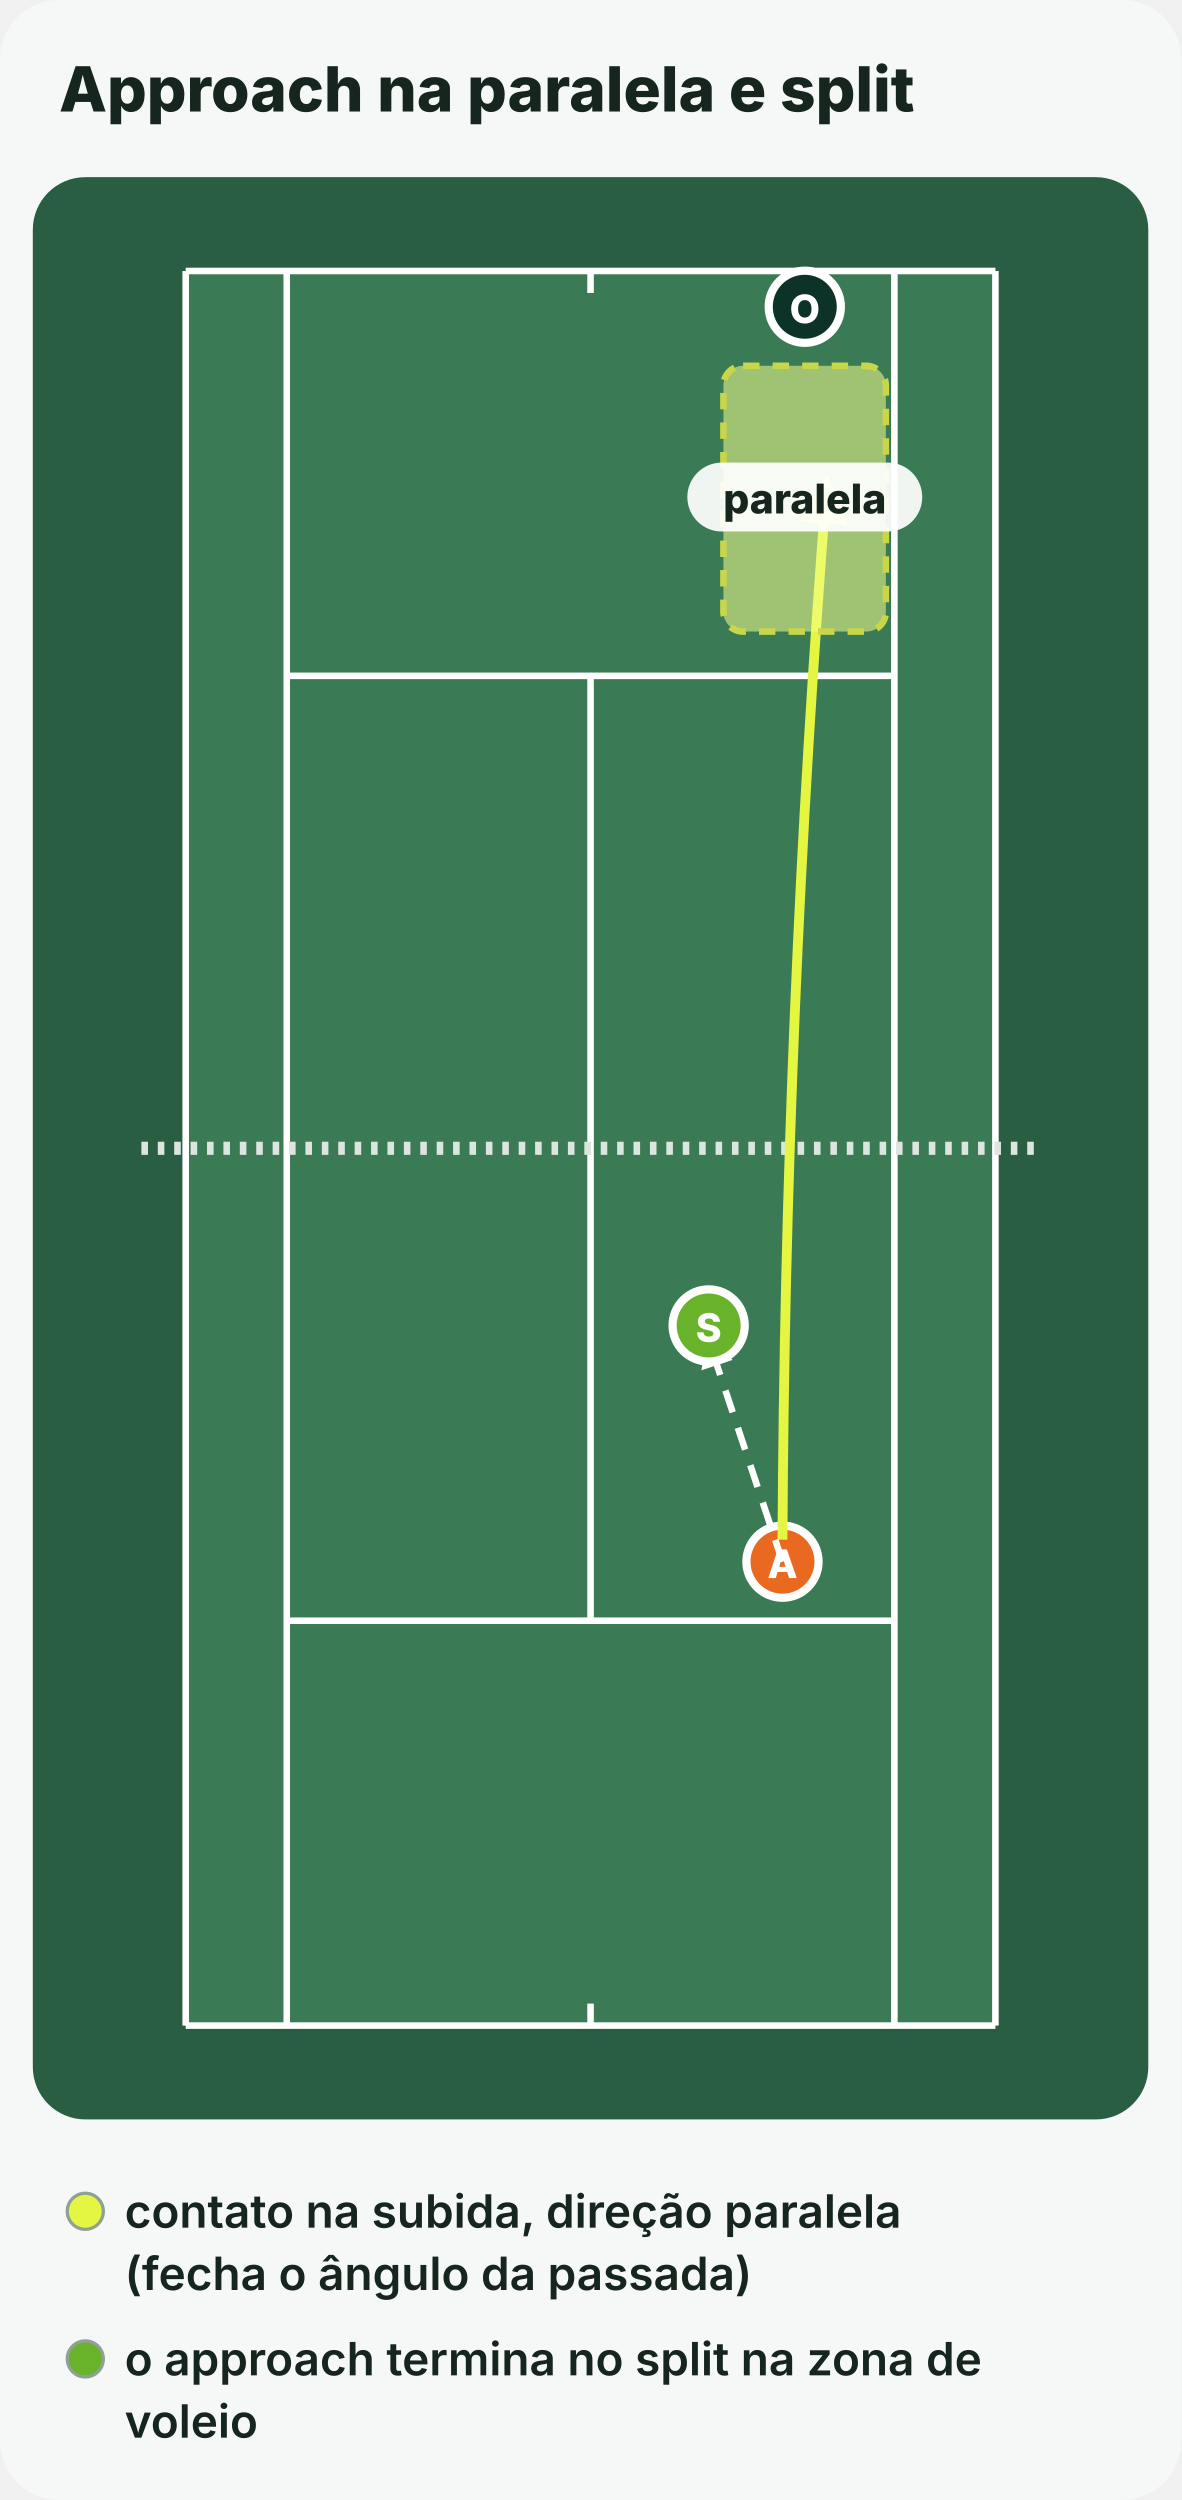
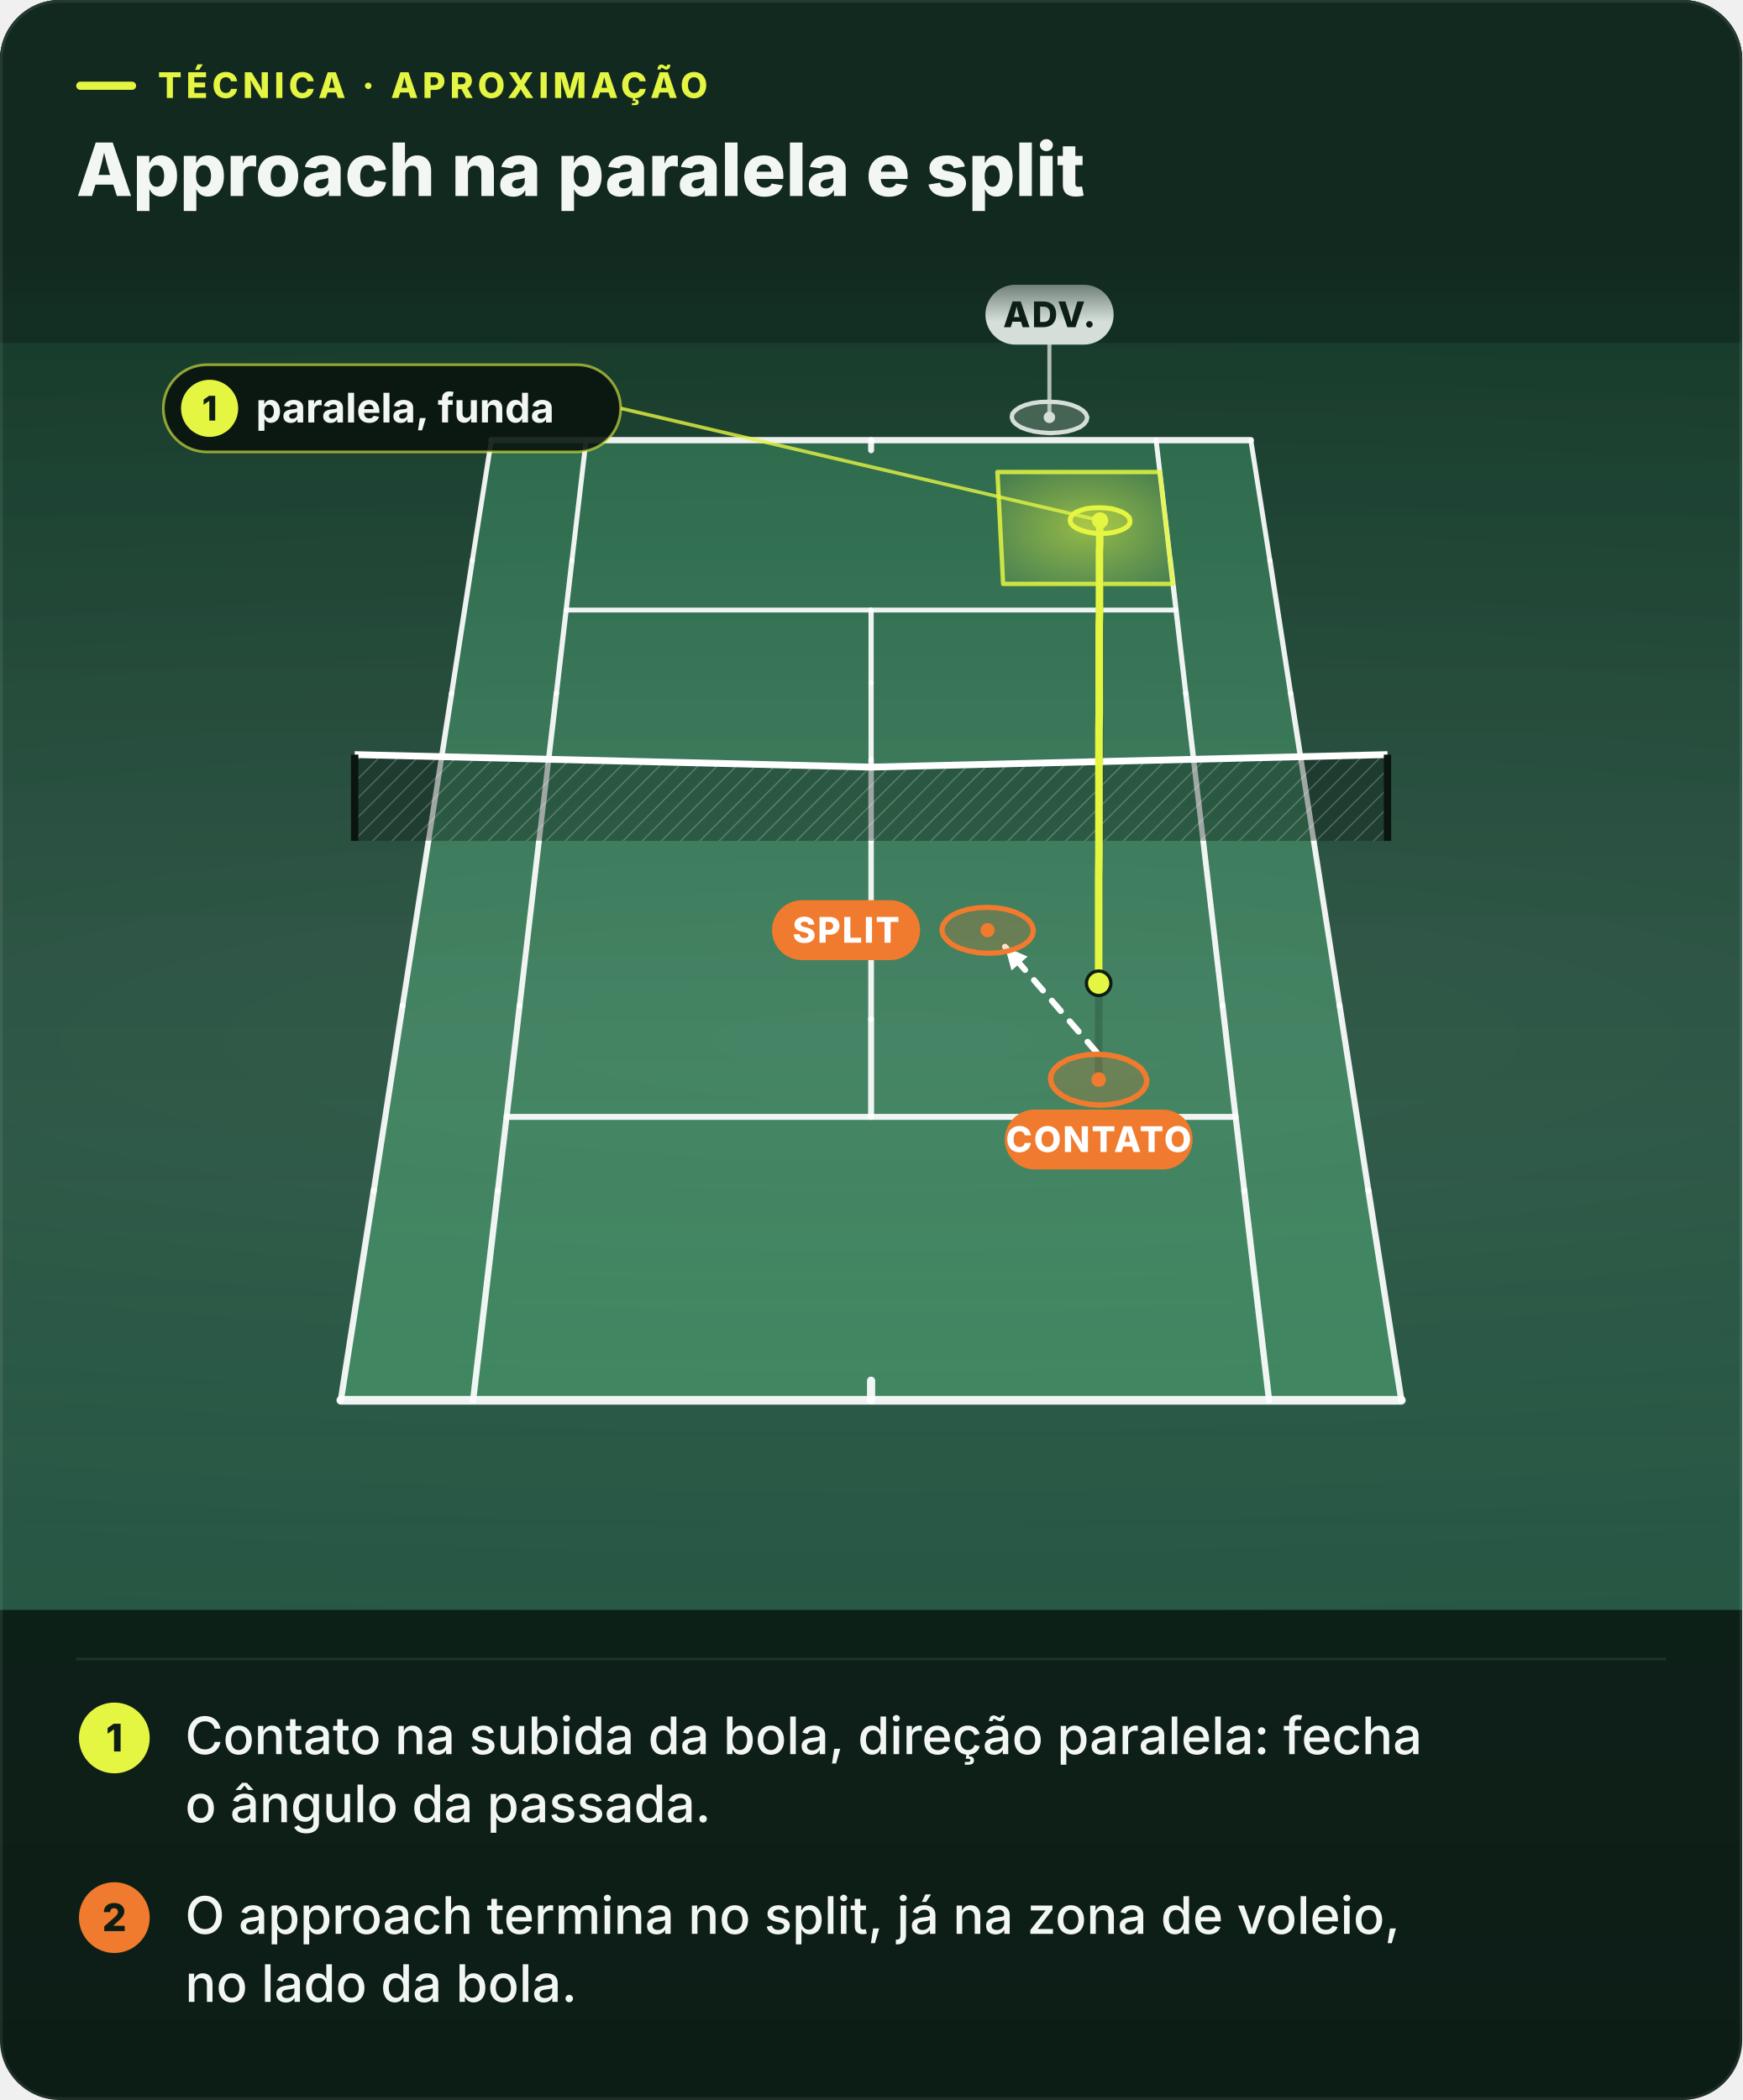
- <svg xmlns="http://www.w3.org/2000/svg" viewBox="0 0 360 762" width="360" height="762" role="img" aria-label="Approach na paralela e split" font-family="Inter, system-ui, -apple-system, Segoe UI, sans-serif">
+ <svg xmlns="http://www.w3.org/2000/svg" viewBox="0 0 640 771.442" width="640" height="771.442" role="img" aria-label="Approach na paralela e split" font-family="Inter, -apple-system, BlinkMacSystemFont, Segoe UI, Roboto, system-ui, sans-serif">
  <defs>
-     <marker id="seta" viewBox="0 0 10 10" refX="8" refY="5" markerWidth="5" markerHeight="5" orient="auto-start-reverse">
-       <path d="M0 0L10 5L0 10z" fill="context-stroke" />
-     </marker>
+     <linearGradient id="gFundo" x1="0" y1="0" x2="0" y2="1">
+       <stop offset="0" stop-color="#12291F" />
+       <stop offset="1" stop-color="#0C1D16" />
+     </linearGradient>
+     <clipPath id="cCartao">
+       <rect width="640" height="771.442" rx="22" />
+     </clipPath>
+     <filter id="fBrilho" x="-50%" y="-50%" width="200%" height="200%">
+       <feGaussianBlur stdDeviation="3" />
+     </filter>
+     <linearGradient id="gSombraTopo" x1="0" y1="0" x2="0" y2="1">
+       <stop offset="0" stop-color="#12291F" />
+       <stop offset="1" stop-color="#12291F" stop-opacity="0" />
+     </linearGradient>
  </defs>
-   <rect width="360" height="762" rx="18" fill="#F6F8F7" />
-   <text x="18" y="34" font-size="19" font-weight="800" fill="#17251F">Approach na paralela e split</text>
-   <rect x="10" y="54" width="340" height="592" rx="16" fill="#2A5E43" />
-   <rect x="56.6" y="82.6" width="246.8" height="534.8" fill="#3A7B56" />
-   <line x1="56.6" y1="617.4" x2="303.4" y2="617.4" stroke="#fff" stroke-width="2" />
-   <line x1="56.6" y1="82.6" x2="303.4" y2="82.6" stroke="#fff" stroke-width="2" />
-   <line x1="56.6" y1="617.4" x2="56.6" y2="82.6" stroke="#fff" stroke-width="2" />
-   <line x1="303.4" y1="617.4" x2="303.4" y2="82.6" stroke="#fff" stroke-width="2" />
-   <line x1="87.4" y1="617.4" x2="87.4" y2="82.6" stroke="#fff" stroke-width="2" />
-   <line x1="272.6" y1="617.4" x2="272.6" y2="82.6" stroke="#fff" stroke-width="2" />
-   <line x1="87.4" y1="494" x2="272.6" y2="494" stroke="#fff" stroke-width="2" />
-   <line x1="87.4" y1="206" x2="272.6" y2="206" stroke="#fff" stroke-width="2" />
-   <line x1="180" y1="494" x2="180" y2="206" stroke="#fff" stroke-width="2" />
-   <line x1="180" y1="617.4" x2="180" y2="610.7" stroke="#fff" stroke-width="2" />
-   <line x1="180" y1="82.6" x2="180" y2="89.3" stroke="#fff" stroke-width="2" />
-   <line x1="43.1" y1="350" x2="316.9" y2="350" stroke="#DDE5E0" stroke-width="4" stroke-dasharray="2 3" />
-   <circle cx="238.5" cy="476" r="11" fill="#E8691F" stroke="#fff" stroke-width="2.5" />
-   <text x="238.5" y="481" font-size="12" font-weight="800" fill="#fff" text-anchor="middle">A</text>
-   <path d="M238.5 469.3 Q239.3 308.4 252 147.5" fill="none" stroke="#E4F542" stroke-width="3" marker-end="url(#seta)" />
-   <rect x="220.5" y="111.5" width="49.5" height="81" rx="6" fill="rgba(244,255,138,.55)" stroke="#C9D64A" stroke-width="2" stroke-dasharray="5 4" />
-   <rect x="209.5" y="141" width="71.6" height="21" rx="10.5" fill="rgba(255,255,255,.92)" />
-   <text x="245.3" y="156.5" font-size="12.5" font-weight="800" fill="#17251F" text-anchor="middle">paralela</text>
-   <path d="M238.5 476 Q227.3 442.3 216 408.5" fill="none" stroke="#fff" stroke-width="2" stroke-dasharray="7 5" marker-end="url(#seta)" />
-   <circle cx="216" cy="404" r="11" fill="#69B32A" stroke="#fff" stroke-width="2.5" />
-   <text x="216" y="409" font-size="12" font-weight="800" fill="#fff" text-anchor="middle">S</text>
-   <circle cx="245.3" cy="93.5" r="11" fill="#0D3328" stroke="#fff" stroke-width="2.5" />
-   <text x="245.3" y="98.5" font-size="12" font-weight="800" fill="#fff" text-anchor="middle">O</text>
-   <circle cx="26" cy="674" r="5.5" fill="#E4F542" stroke="#8FA097" stroke-width="1" />
-   <text x="38" y="679" font-size="14" font-weight="600" fill="#17251F">contato na subida, direção paralela</text>
-   <text x="38" y="698" font-size="14" font-weight="600" fill="#17251F">(fecha o ângulo da passada)</text>
-   <circle cx="26" cy="719" r="5.5" fill="#69B32A" stroke="#8FA097" stroke-width="1" />
-   <text x="38" y="724" font-size="14" font-weight="600" fill="#17251F">o approach termina no split na zona de</text>
-   <text x="38" y="743" font-size="14" font-weight="600" fill="#17251F">voleio</text>
+   <g clip-path="url(#cCartao)">
+     <rect width="640" height="771.442" fill="url(#gFundo)" />
+     <defs>
+       <linearGradient id="gFora" x1="0" y1="0" x2="0" y2="1">
+         <stop offset="0" stop-color="#173B2B" />
+         <stop offset="1" stop-color="#215440" />
+       </linearGradient>
+       <linearGradient id="gQuadra" x1="0" y1="0" x2="0" y2="1">
+         <stop offset="0" stop-color="#2A684A" />
+         <stop offset="1" stop-color="#358058" />
+       </linearGradient>
+       <radialGradient id="gLuz" cx=".5" cy=".55" r=".6">
+         <stop offset="0" stop-color="#fff" stop-opacity=".10" />
+         <stop offset="1" stop-color="#fff" stop-opacity="0" />
+       </radialGradient>
+       <pattern id="pRede" width="5" height="5" patternUnits="userSpaceOnUse" patternTransform="rotate(45)">
+         <line x1="0" y1="0" x2="0" y2="5" stroke="#fff" stroke-opacity=".22" stroke-width="1" />
+       </pattern>
+     </defs>
+     <rect width="640" height="128" fill="#132F23" />
+     <polygon points="-1018.4,591.4 1658.4,591.4 1186.5,126 -546.5,126" fill="url(#gFora)" />
+     <polygon points="125.2,514.4 514.8,514.4 459.5,161.7 180.5,161.7" fill="url(#gQuadra)" />
+     <polygon points="-1018.4,591.4 1658.4,591.4 1186.5,126 -546.5,126" fill="url(#gLuz)" />
+     <line x1="125.2" y1="514.4" x2="514.8" y2="514.4" stroke="rgba(255,255,255,.92)" stroke-width="3.2" stroke-linecap="round" />
+     <line x1="180.5" y1="161.7" x2="459.5" y2="161.7" stroke="rgba(255,255,255,.92)" stroke-width="2.3" stroke-linecap="round" />
+     <line x1="125.2" y1="514.4" x2="137.3" y2="437.4" stroke="rgba(255,255,255,.92)" stroke-width="2.3" stroke-linecap="round" />
+     <line x1="137.3" y1="437.4" x2="147.9" y2="369.4" stroke="rgba(255,255,255,.92)" stroke-width="2.2" stroke-linecap="round" />
+     <line x1="147.9" y1="369.4" x2="157.4" y2="308.9" stroke="rgba(255,255,255,.92)" stroke-width="2.1" stroke-linecap="round" />
+     <line x1="157.4" y1="308.9" x2="165.9" y2="254.7" stroke="rgba(255,255,255,.92)" stroke-width="2" stroke-linecap="round" />
+     <line x1="165.9" y1="254.7" x2="173.5" y2="205.9" stroke="rgba(255,255,255,.92)" stroke-width="1.9" stroke-linecap="round" />
+     <line x1="173.5" y1="205.9" x2="180.5" y2="161.7" stroke="rgba(255,255,255,.92)" stroke-width="1.8" stroke-linecap="round" />
+     <line x1="514.8" y1="514.4" x2="502.7" y2="437.4" stroke="rgba(255,255,255,.92)" stroke-width="2.3" stroke-linecap="round" />
+     <line x1="502.7" y1="437.4" x2="492.1" y2="369.4" stroke="rgba(255,255,255,.92)" stroke-width="2.2" stroke-linecap="round" />
+     <line x1="492.1" y1="369.4" x2="482.6" y2="308.9" stroke="rgba(255,255,255,.92)" stroke-width="2.1" stroke-linecap="round" />
+     <line x1="482.6" y1="308.9" x2="474.1" y2="254.7" stroke="rgba(255,255,255,.92)" stroke-width="2" stroke-linecap="round" />
+     <line x1="474.1" y1="254.7" x2="466.5" y2="205.9" stroke="rgba(255,255,255,.92)" stroke-width="1.9" stroke-linecap="round" />
+     <line x1="466.5" y1="205.9" x2="459.5" y2="161.7" stroke="rgba(255,255,255,.92)" stroke-width="1.8" stroke-linecap="round" />
+     <line x1="173.8" y1="514.4" x2="182.9" y2="437.4" stroke="rgba(255,255,255,.92)" stroke-width="2.3" stroke-linecap="round" />
+     <line x1="182.9" y1="437.4" x2="190.9" y2="369.4" stroke="rgba(255,255,255,.92)" stroke-width="2.2" stroke-linecap="round" />
+     <line x1="190.9" y1="369.4" x2="198" y2="308.9" stroke="rgba(255,255,255,.92)" stroke-width="2.1" stroke-linecap="round" />
+     <line x1="198" y1="308.9" x2="204.4" y2="254.7" stroke="rgba(255,255,255,.92)" stroke-width="2" stroke-linecap="round" />
+     <line x1="204.4" y1="254.7" x2="210.1" y2="205.9" stroke="rgba(255,255,255,.92)" stroke-width="1.9" stroke-linecap="round" />
+     <line x1="210.1" y1="205.9" x2="215.3" y2="161.7" stroke="rgba(255,255,255,.92)" stroke-width="1.8" stroke-linecap="round" />
+     <line x1="466.2" y1="514.4" x2="457.1" y2="437.4" stroke="rgba(255,255,255,.92)" stroke-width="2.3" stroke-linecap="round" />
+     <line x1="457.1" y1="437.4" x2="449.1" y2="369.4" stroke="rgba(255,255,255,.92)" stroke-width="2.2" stroke-linecap="round" />
+     <line x1="449.1" y1="369.4" x2="442" y2="308.9" stroke="rgba(255,255,255,.92)" stroke-width="2.1" stroke-linecap="round" />
+     <line x1="442" y1="308.9" x2="435.6" y2="254.7" stroke="rgba(255,255,255,.92)" stroke-width="2" stroke-linecap="round" />
+     <line x1="435.6" y1="254.7" x2="429.9" y2="205.9" stroke="rgba(255,255,255,.92)" stroke-width="1.9" stroke-linecap="round" />
+     <line x1="429.9" y1="205.9" x2="424.7" y2="161.7" stroke="rgba(255,255,255,.92)" stroke-width="1.8" stroke-linecap="round" />
+     <line x1="186.1" y1="410.3" x2="453.9" y2="410.3" stroke="rgba(255,255,255,.92)" stroke-width="2.2" stroke-linecap="round" />
+     <line x1="208" y1="224.1" x2="432" y2="224.1" stroke="rgba(255,255,255,.92)" stroke-width="1.8" stroke-linecap="round" />
+     <line x1="320" y1="410.3" x2="320" y2="374.4" stroke="rgba(255,255,255,.92)" stroke-width="2.2" stroke-linecap="round" />
+     <line x1="320" y1="374.4" x2="320" y2="340.6" stroke="rgba(255,255,255,.92)" stroke-width="2.1" stroke-linecap="round" />
+     <line x1="320" y1="340.6" x2="320" y2="308.9" stroke="rgba(255,255,255,.92)" stroke-width="2" stroke-linecap="round" />
+     <line x1="320" y1="308.9" x2="320" y2="279" stroke="rgba(255,255,255,.92)" stroke-width="2" stroke-linecap="round" />
+     <line x1="320" y1="279" x2="320" y2="250.8" stroke="rgba(255,255,255,.92)" stroke-width="1.9" stroke-linecap="round" />
+     <line x1="320" y1="250.8" x2="320" y2="224.1" stroke="rgba(255,255,255,.92)" stroke-width="1.9" stroke-linecap="round" />
+     <line x1="320" y1="514.4" x2="320" y2="507.2" stroke="rgba(255,255,255,.92)" stroke-width="3" stroke-linecap="round" />
+     <line x1="320" y1="161.7" x2="320" y2="165.4" stroke="rgba(255,255,255,.92)" stroke-width="2.2" stroke-linecap="round" />
+     <polygon points="130.3,308.9 509.7,308.9 509.7,277.2 320,281.8 130.3,277.2" fill="rgba(10,25,18,.35)" />
+     <polygon points="130.3,308.9 509.7,308.9 509.7,277.2 320,281.8 130.3,277.2" fill="url(#pRede)" />
+     <polyline points="130.3,277.2 320,281.8 509.7,277.2" fill="none" stroke="#fff" stroke-width="2.5" stroke-linejoin="round" />
+     <line x1="130.3" y1="308.9" x2="130.3" y2="277.2" stroke="#0A1510" stroke-width="2.7" />
+     <line x1="509.7" y1="308.9" x2="509.7" y2="277.2" stroke="#0A1510" stroke-width="2.7" />
+     <defs>
+       <radialGradient id="gZ1" cx=".5" cy=".5" r=".7">
+         <stop offset="0" stop-color="#E4F542" stop-opacity=".55" />
+         <stop offset="1" stop-color="#E4F542" stop-opacity=".10" />
+       </radialGradient>
+     </defs>
+     <polygon points="368.5,214.5 430.9,214.5 426.1,173.4 366.4,173.4" fill="url(#gZ1)" stroke="#E4F542" stroke-opacity=".85" stroke-width="1.6" stroke-linejoin="round" />
+     <path d="M403.6 396.6 L403.6 390.3 L403.6 384.1 L403.6 378 L403.6 372 L403.7 366 L403.7 360.1 L403.7 354.3 L403.7 348.5 L403.7 342.7 L403.7 337.1 L403.7 331.5 L403.8 325.9 L403.8 320.4 L403.8 315 L403.8 309.6 L403.8 304.3 L403.8 299 L403.8 293.8 L403.9 288.7 L403.9 283.6 L403.9 278.5 L403.9 273.5 L403.9 268.5 L403.9 263.6 L403.9 258.8 L403.9 254 L404 249.2 L404 244.5 L404 239.8 L404 235.2 L404 230.6 L404 226 L404 221.5 L404 217.1 L404 212.7 L404.1 208.3 L404.1 204 L404.1 199.7 L404.1 195.4 L404.1 191.2" fill="none" stroke="#000" stroke-opacity=".16" stroke-width="2.8" stroke-linecap="round" />
+     <path d="M403.6 361.2 L403.6 351 L403.6 341.3 L403.6 331.8 L403.6 322.7 L403.7 314 L403.7 305.6 L403.7 297.6 L403.7 289.9 L403.7 282.5 L403.7 275.4 L403.7 268.7 L403.8 262.2 L403.8 256.1 L403.8 250.3 L403.8 244.7 L403.8 239.5 L403.8 234.6 L403.8 229.9 L403.9 225.5 L403.9 221.4 L403.9 217.5 L403.9 214 L403.9 210.7 L403.9 207.6 L403.9 204.8 L403.9 202.3 L404 200 L404 197.9 L404 196.1 L404 194.6 L404 193.2 L404 192.1 L404 191.2 L404 190.6 L404 190.1 L404.1 189.9 L404.1 189.9 L404.1 190.1 L404.1 190.6 L404.1 191.2" fill="none" stroke="#E4F542" stroke-opacity=".35" stroke-width="7.2" stroke-linecap="round" filter="url(#fBrilho)" />
+     <path d="M403.6 361.2 L403.6 351 L403.6 341.3 L403.6 331.8 L403.6 322.7 L403.7 314 L403.7 305.6 L403.7 297.6 L403.7 289.9 L403.7 282.5 L403.7 275.4 L403.7 268.7 L403.8 262.2 L403.8 256.1 L403.8 250.3 L403.8 244.7 L403.8 239.5 L403.8 234.6 L403.8 229.9 L403.9 225.5 L403.9 221.4 L403.9 217.5 L403.9 214 L403.9 210.7 L403.9 207.6 L403.9 204.8 L403.9 202.3 L404 200 L404 197.9 L404 196.1 L404 194.6 L404 193.2 L404 192.1 L404 191.2 L404 190.6 L404 190.1 L404.1 189.9 L404.1 189.9 L404.1 190.1 L404.1 190.6 L404.1 191.2" fill="none" stroke="#E4F542" stroke-width="2.8" stroke-linecap="round" />
+     <circle cx="403.6" cy="361.2" r="4.5" fill="#E4F542" stroke="#0C1D16" stroke-width="1.2" />
+     <polygon points="415.1,191.2 414.8,190.1 413.8,189.1 412.4,188.2 410.6,187.5 408.5,186.9 406.1,186.6 403.7,186.5 401.2,186.6 398.9,186.9 396.9,187.5 395.2,188.2 394,189.1 393.3,190.1 393.1,191.2 393.4,192.3 394.3,193.3 395.7,194.2 397.5,194.9 399.7,195.5 402.1,195.9 404.5,196 407,195.9 409.3,195.5 411.4,194.9 413,194.2 414.3,193.3 415,192.3" fill="#E4F542" fill-opacity=".25" stroke="#E4F542" stroke-width="1.8" />
+     <circle cx="404.1" cy="191.2" r="2.6" fill="#E4F542" />
+     <line x1="402.8" y1="386.5" x2="369.2" y2="347.8" stroke="#fff" stroke-width="2.2" stroke-dasharray="5 5" stroke-linecap="round" />
+     <polygon points="369.2,347.8 377.5,351.4 371.6,356.5" fill="#fff" />
+     <polygon points="421.3,396.6 420.6,394.5 419.2,392.5 416.9,390.8 414,389.3 410.6,388.2 406.8,387.5 402.9,387.3 399,387.5 395.4,388.2 392.1,389.3 389.4,390.8 387.4,392.5 386.2,394.5 385.9,396.6 386.5,398.7 387.9,400.6 390.1,402.4 393,403.9 396.5,405 400.3,405.7 404.3,406 408.2,405.7 411.9,405 415.2,403.9 417.9,402.4 419.9,400.6 421,398.7" fill="#F07A2D" fill-opacity=".22" stroke="#F07A2D" stroke-width="2" />
+     <circle cx="403.6" cy="396.6" r="2.7" fill="#F07A2D" />
+     <rect x="369.1" y="407.6" width="69" height="22" rx="11" fill="#F07A2D" />
+     <text x="403.6" y="423.2" font-size="13" font-weight="800" fill="#fff" letter-spacing="0.6" text-anchor="middle">CONTATO</text>
+     <polygon points="379.6,341.7 379.1,339.8 377.8,338 375.7,336.4 373,335.1 369.8,334.1 366.2,333.5 362.5,333.3 358.8,333.5 355.3,334.1 352.1,335.1 349.5,336.4 347.6,338 346.4,339.8 346,341.7 346.5,343.6 347.8,345.3 349.8,347 352.5,348.3 355.8,349.3 359.4,350 363.2,350.2 366.9,350 370.5,349.3 373.6,348.3 376.2,347 378.2,345.3 379.3,343.6" fill="#F07A2D" fill-opacity=".22" stroke="#F07A2D" stroke-width="1.9" />
+     <circle cx="362.8" cy="341.7" r="2.6" fill="#F07A2D" />
+     <rect x="283.6" y="330.7" width="54.4" height="22" rx="11" fill="#F07A2D" />
+     <text x="310.8" y="346.3" font-size="13" font-weight="800" fill="#fff" letter-spacing="0.6" text-anchor="middle">SPLIT</text>
+     <polygon points="399.4,153.3 398.9,152 397.8,150.8 396,149.7 393.8,148.8 391.1,148.1 388.2,147.7 385.1,147.6 382,147.7 379.2,148.1 376.6,148.8 374.5,149.7 372.9,150.8 371.9,152 371.7,153.3 372.1,154.6 373.2,155.8 374.9,156.9 377.2,157.8 379.9,158.5 382.8,158.9 385.9,159.1 389,158.9 391.9,158.5 394.5,157.8 396.7,156.9 398.2,155.8 399.1,154.6" fill="#D5DED9" fill-opacity=".22" stroke="#D5DED9" stroke-width="1.6" />
+     <circle cx="385.5" cy="153.3" r="2.1" fill="#D5DED9" />
+     <line x1="385.5" y1="153.3" x2="385.5" y2="125.6" stroke="#D5DED9" stroke-opacity=".8" stroke-width="1.5" />
+     <rect x="362" y="104.6" width="47.1" height="22" rx="11" fill="#D5DED9" />
+     <text x="385.5" y="120.2" font-size="13" font-weight="800" fill="#0C1D16" letter-spacing="0.6" text-anchor="middle">ADV.</text>
+     <line x1="404.1" y1="191.2" x2="228" y2="150" stroke="#E4F542" stroke-opacity=".8" stroke-width="1.3" />
+     <circle cx="404.1" cy="191.2" r="3" fill="#E4F542" />
+     <rect x="60" y="134" width="168" height="32" rx="16" fill="rgba(8,20,14,.9)" stroke="#E4F542" stroke-opacity=".6" />
+     <circle cx="77" cy="150" r="10.5" fill="#E4F542" />
+     <text x="77" y="154.5" font-size="12.5" font-weight="800" fill="#0C1D16" text-anchor="middle">1</text>
+     <text x="94" y="155.2" font-size="15" font-weight="700" fill="#F3F7F4">paralela, funda</text>
+     <rect width="640" height="92" fill="#12291F" />
+     <rect y="92" width="640" height="26" fill="url(#gSombraTopo)" />
+     <rect x="28" y="30" width="22" height="3" rx="1.5" fill="#E4F542" />
+     <text x="58" y="36" font-size="13" font-weight="800" fill="#E4F542" letter-spacing="1.6">TÉCNICA · APROXIMAÇÃO</text>
+     <text x="28" y="72" font-size="27" font-weight="800" fill="#F3F7F4">Approach na paralela e split</text>
+     <line x1="28" y1="609.442" x2="612" y2="609.442" stroke="rgba(255,255,255,.08)" />
+     <circle cx="42" cy="638.442" r="13" fill="#E4F542" />
+     <text x="42" y="643.4" font-size="14" font-weight="800" fill="#0C1D16" text-anchor="middle">1</text>
+     <text x="68" y="644.4" font-size="19" font-weight="500" fill="#F3F7F4">Contato na subida da bola, direção paralela: fecha</text>
+     <text x="68" y="669.4" font-size="19" font-weight="500" fill="#F3F7F4">o ângulo da passada.</text>
+     <circle cx="42" cy="704.442" r="13" fill="#F07A2D" />
+     <text x="42" y="709.4" font-size="14" font-weight="800" fill="#0C1D16" text-anchor="middle">2</text>
+     <text x="68" y="710.4" font-size="19" font-weight="500" fill="#F3F7F4">O approach termina no split, já na zona de voleio,</text>
+     <text x="68" y="735.4" font-size="19" font-weight="500" fill="#F3F7F4">no lado da bola.</text>
+   </g>
+   <rect x=".5" y=".5" width="639" height="770.442" rx="21.5" fill="none" stroke="rgba(255,255,255,.08)" />
</svg>
